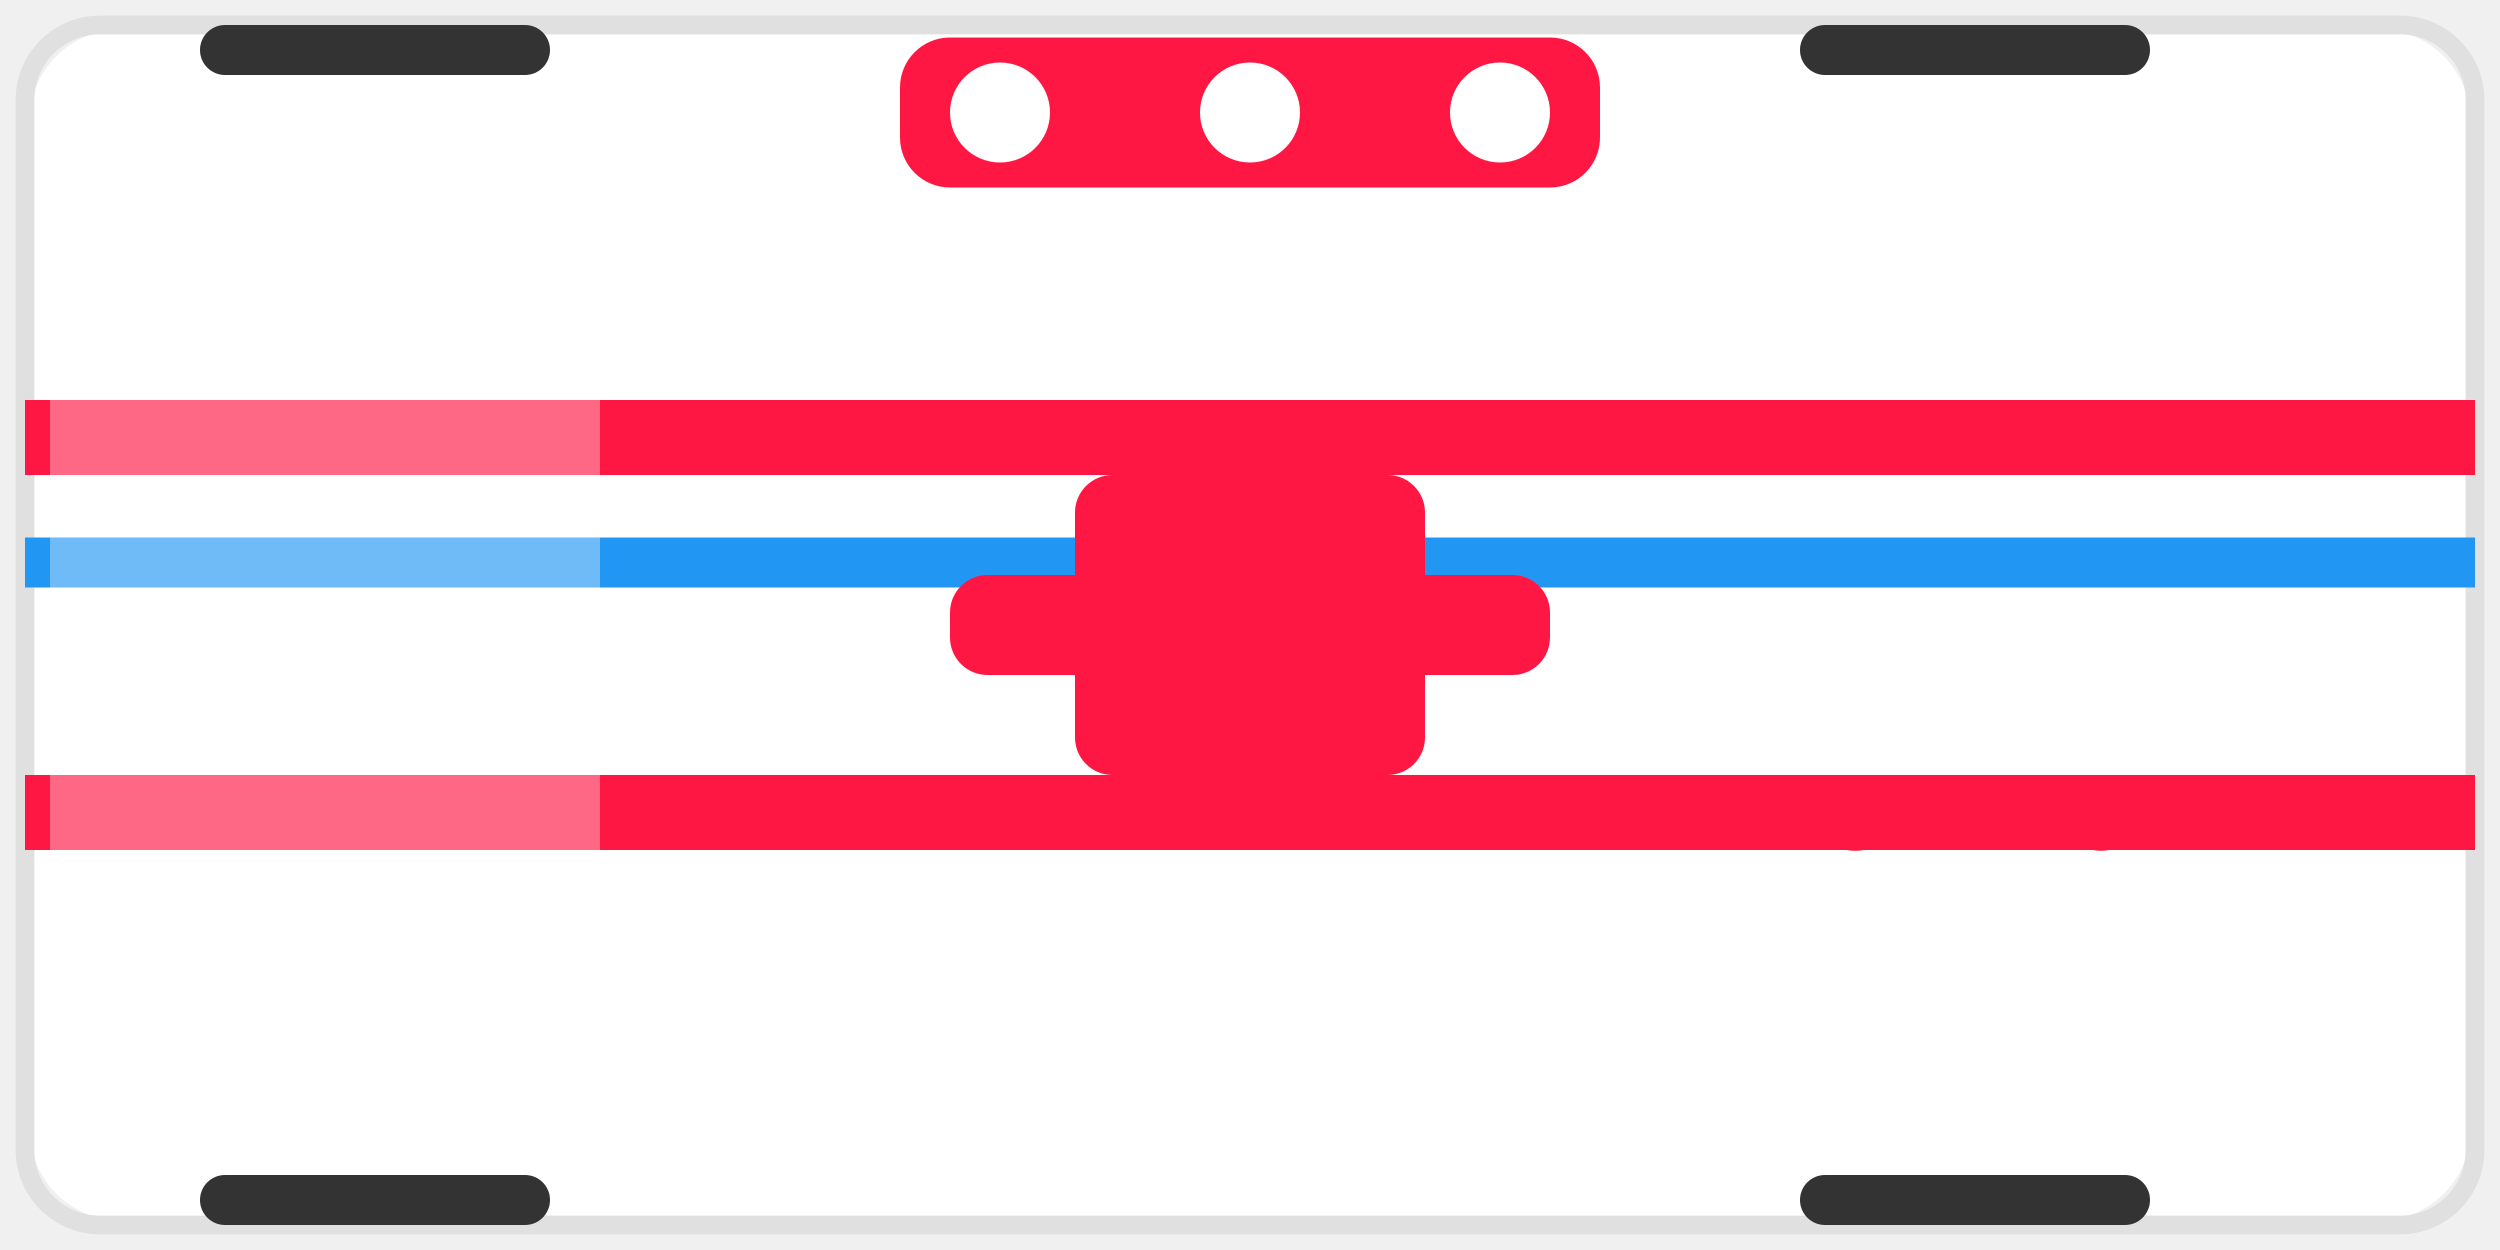
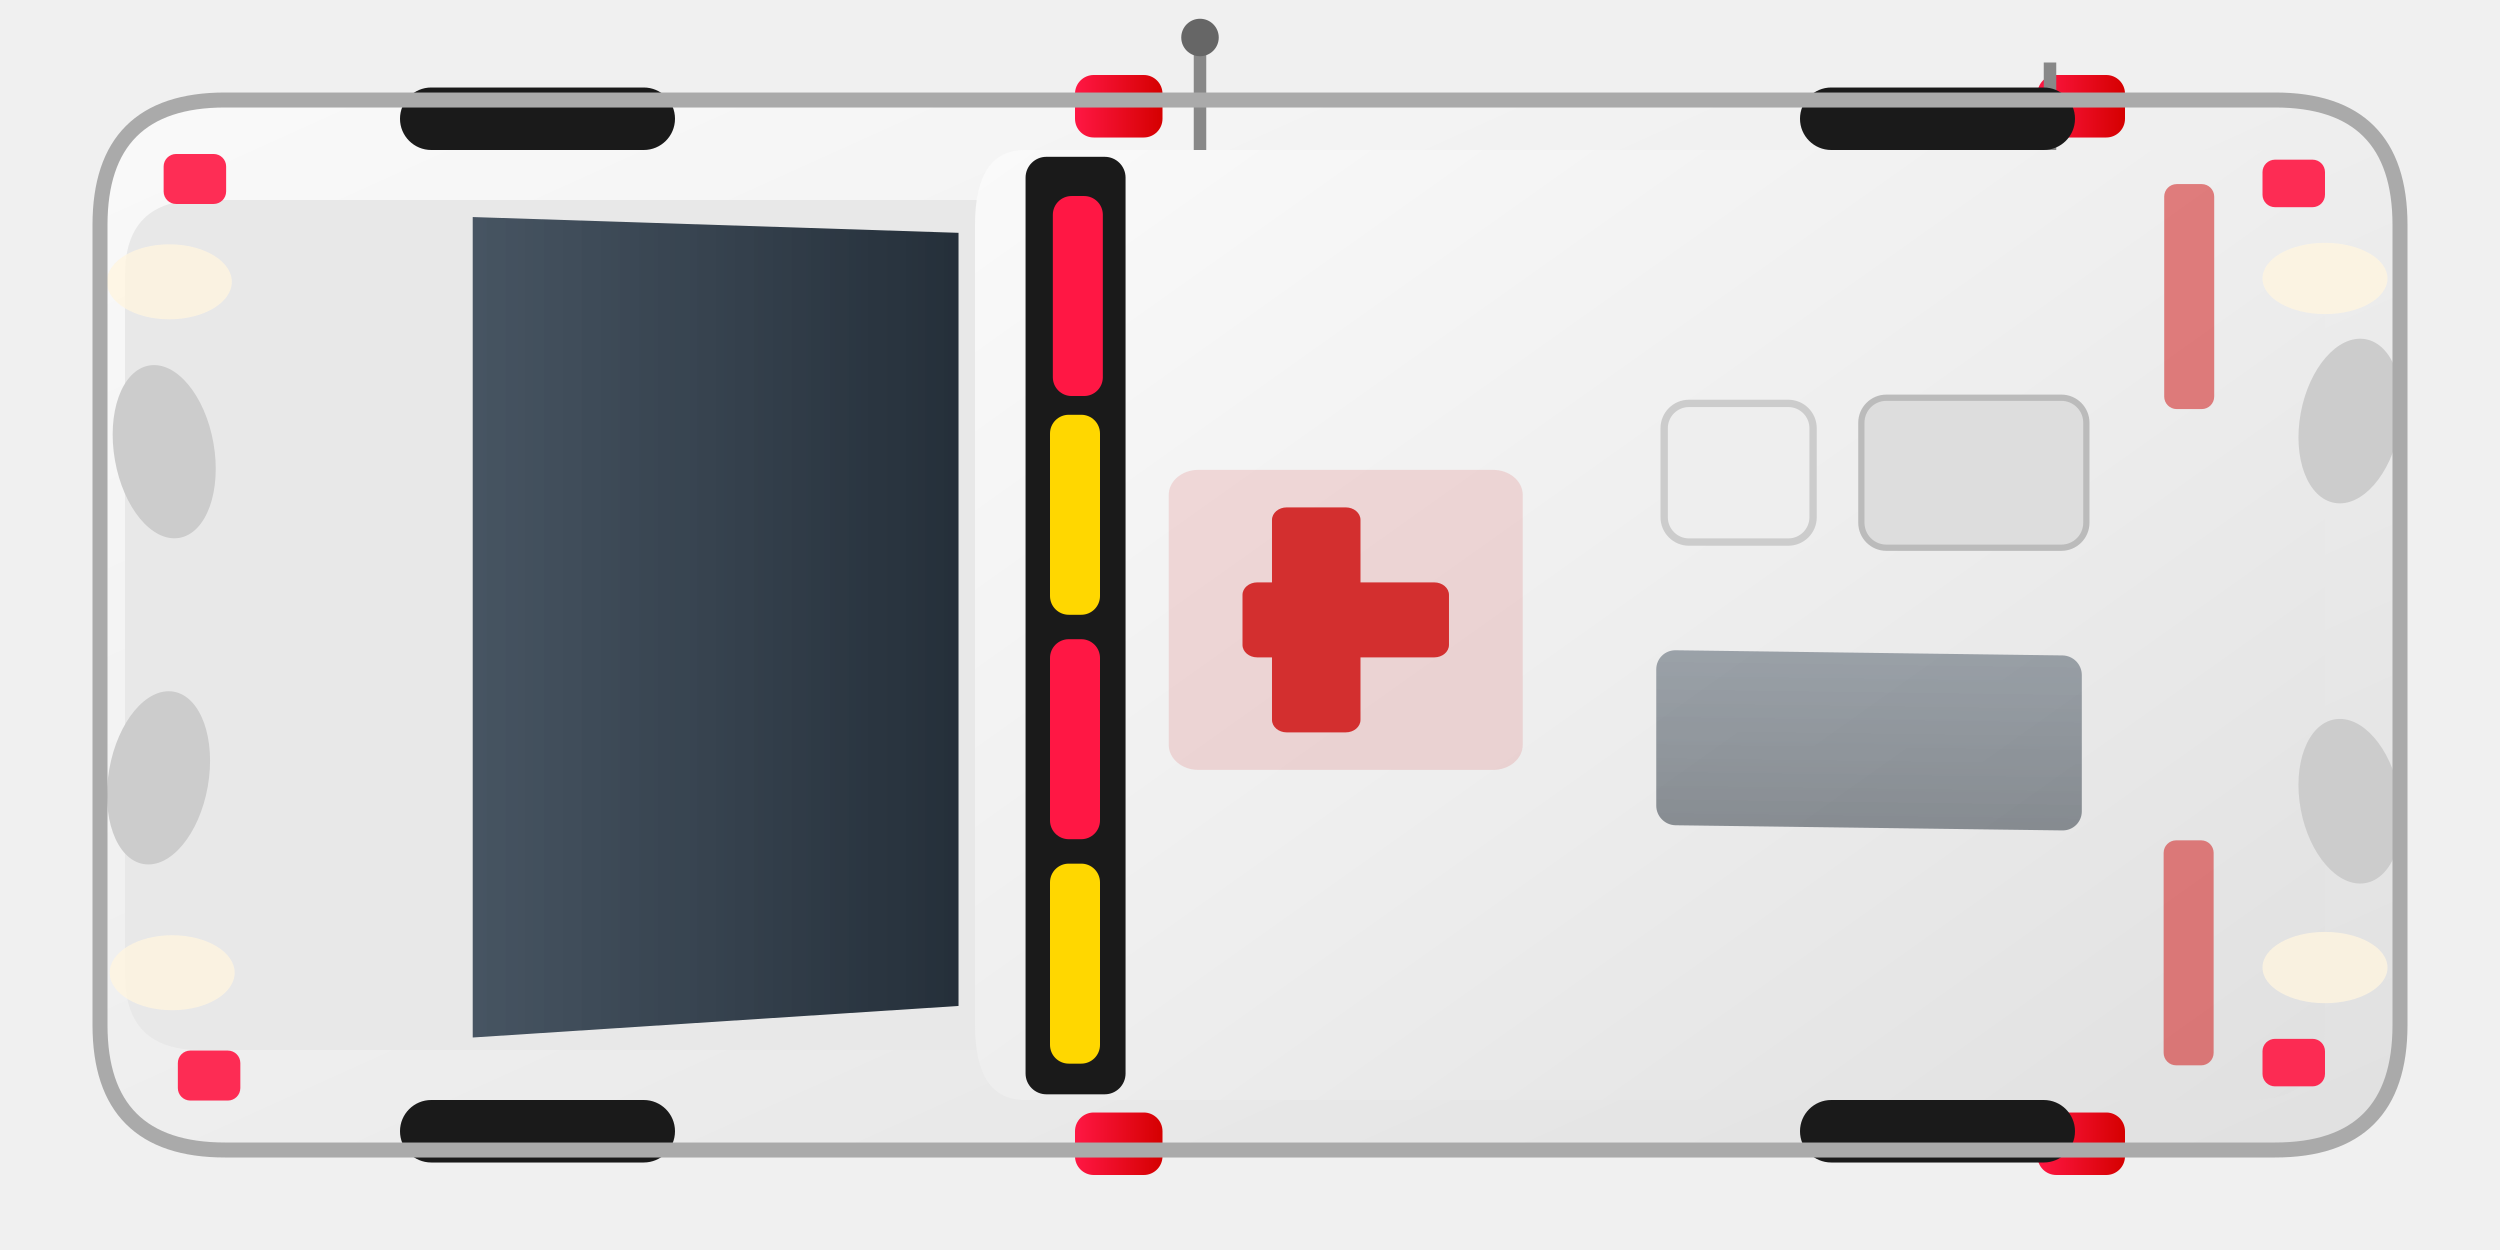
- <svg xmlns="http://www.w3.org/2000/svg" viewBox="0 0 200 100">
-   <path d="M 12,2 L 188,2 Q 198,2 198,12 L 198,88 Q 198,98 188,98 L 12,98 Q 2,98 2,88 L 2,12 Q 2,2 12,2 Z" fill="#FFFFFF" />
-   <rect x="2" y="2" width="196" height="96" rx="6" fill="none" stroke="#E0E0E0" stroke-width="1.5" />
-   <rect x="2" y="32.0" width="196" height="6" fill="#FF1744" />
-   <rect x="2" y="62.0" width="196" height="6" fill="#FF1744" />
-   <rect x="2" y="43.0" width="196" height="4" fill="#2196F3" />
-   <rect x="86" y="38" width="28" height="24" rx="3" fill="#FF1744" />
-   <rect x="76" y="46" width="48" height="8" rx="3" fill="#FF1744" />
-   <rect x="72" y="3" width="56" height="12" rx="4" fill="#FF1744" />
-   <circle cx="80" cy="9" r="4" fill="#FFF" />
-   <circle cx="100" cy="9" r="4" fill="#FFF" />
-   <circle cx="120" cy="9" r="4" fill="#FFF" />
-   <rect x="4" y="25.0" width="44.0" height="50.0" rx="3" fill="rgba(255,255,255,0.35)" />
-   <text x="130" y="68" font-size="7" fill="#FF1744" font-weight="bold" font-family="Arial,sans-serif">AMBULANCE</text>
-   <rect x="16.0" y="2" width="28" height="4" rx="2" fill="#333" />
-   <rect x="16.0" y="94" width="28" height="4" rx="2" fill="#333" />
-   <rect x="144.0" y="2" width="28" height="4" rx="2" fill="#333" />
-   <rect x="144.0" y="94" width="28" height="4" rx="2" fill="#333" />
+ <svg xmlns="http://www.w3.org/2000/svg" xmlns:xlink="http://www.w3.org/1999/xlink" viewBox="0 0 200 100" version="1.1" id="svg38">
+   <defs id="defs7">
+     <linearGradient id="ambWhite" x1="0%" y1="0%" x2="100%" y2="100%">
+       <stop offset="0%" style="stop-color:#FAFAFA" id="stop1" />
+       <stop offset="50%" style="stop-color:#EEEEEE" id="stop2" />
+       <stop offset="100%" style="stop-color:#E0E0E0" id="stop3" />
+     </linearGradient>
+     <linearGradient id="glassGrad" x1="0%" y1="0%" x2="0%" y2="100%">
+       <stop offset="0%" style="stop-color:#2A3A4A;stop-opacity:0.85" id="stop4" />
+       <stop offset="100%" style="stop-color:#1A2530;stop-opacity:0.95" id="stop5" />
+     </linearGradient>
+     <linearGradient id="redLight" x1="0%" y1="0%" x2="100%" y2="0%">
+       <stop offset="0%" style="stop-color:#FF1744" id="stop6" />
+       <stop offset="100%" style="stop-color:#D50000" id="stop7" />
+     </linearGradient>
+     <linearGradient xlink:href="#glassGrad" id="linearGradient38" x1="12.403" y1="35.474" x2="12.403" y2="67.723" gradientTransform="matrix(0,-2.035297,1.20511,0,-4.931819,108.2447)" gradientUnits="userSpaceOnUse" />
+     <linearGradient xlink:href="#glassGrad" id="linearGradient39" x1="79.772" y1="52.65" x2="79.772" y2="70.2" gradientTransform="matrix(1.940093,0,0,0.797724,-22.25405,8.230975)" gradientUnits="userSpaceOnUse" />
+   </defs>
+   <path d="M 18,8 L 182,8 Q 192,8 192,18 L 192,82 Q 192,92 182,92 L 18,92 Q 8,92 8,82 L 8,18 Q 8,8 18,8 Z" fill="url(#ambWhite)" id="path7" />
+   <path d="M 16,16 L 78,16 Q 84,16 84,22 L 84,78 Q 84,84 78,84 L 16,84 Q 10,84 10,78 L 10,22 Q 10,16 16,16 Z" fill="#E8E8E8" id="path8" />
+   <path d="M 37.818,83 V 17.364 l 38.864,1.262 v 61.85 z" fill="url(#glassGrad)" id="path9" style="fill:url(#linearGradient38);stroke-width:1.566" />
+   <path d="M 82,12 L 180,12 Q 186,12 186,18 L 186,82 Q 186,88 180,88 L 82,88 Q 78,88 78,82 L 78,18 Q 78,12 82,12 Z" fill="url(#ambWhite)" id="path10" />
+   <rect x="-87.545" y="82.045" width="75" height="8" rx="1.667" fill="#1a1a1a" id="rect10" transform="rotate(-90)" style="stroke-width:0.913" />
+   <rect x="-31.682" y="84.227" width="16" height="4" rx="1.5" fill="#ff1744" id="rect11" transform="rotate(-90)" />
+   <rect x="-49.182" y="84" width="16" height="4" rx="1.5" fill="#ffd700" id="rect12" transform="rotate(-90)" />
+   <rect x="-67.136" y="84" width="16" height="4" rx="1.5" fill="#ff1744" id="rect13" transform="rotate(-90)" />
+   <rect x="-85.091" y="84" width="16" height="4" rx="1.5" fill="#ffd700" id="rect14" transform="rotate(-90)" />
+   <rect x="86" y="6" width="7" height="5" rx="1.5" fill="url(#redLight)" id="rect15" />
+   <rect x="163" y="6" width="7" height="5" rx="1.5" fill="url(#redLight)" id="rect16" />
+   <rect x="86" y="89" width="7" height="5" rx="1.5" fill="url(#redLight)" id="rect17" />
+   <rect x="163" y="89" width="7" height="5" rx="1.5" fill="url(#redLight)" id="rect18" />
+   <g transform="matrix(0,1,-1.179924,0,107.6591,49.59091)" id="g21">
+     <rect x="-12" y="-12" width="24" height="24" rx="2" fill="#d32f2f" opacity="0.15" id="rect19" />
+     <rect x="-3" y="-7" width="6" height="14" rx="1" fill="#d32f2f" id="rect20" />
+     <rect x="-9" y="-1" width="18" height="6" rx="1" fill="#d32f2f" id="rect21" />
+   </g>
+   <rect x="148.909" y="31.818" width="18" height="12" rx="2" fill="#dddddd" stroke="#bbbbbb" stroke-width="0.5" id="rect22" />
+   <rect x="133.134" y="32.271" width="11.913" height="11.095" rx="1.986" fill="#eeeeee" stroke="#cccccc" stroke-width="0.587" id="rect23" />
+   <line x1="96" y1="12" x2="96" y2="3" stroke="#888" stroke-width="1" id="line23" />
+   <circle cx="96" cy="3" r="1.5" fill="#666" id="circle23" />
+   <line x1="164" y1="12" x2="164" y2="5" stroke="#888" stroke-width="1" id="line24" />
+   <rect x="132.512" y="50.231" width="34.048" height="14" rx="1.548" fill="url(#glassGrad)" opacity="0.5" id="rect24" style="fill:url(#linearGradient39);stroke-width:1.244" transform="matrix(0.9999109,0.01334995,0,1,0,0)" />
+   <ellipse cx="6.662" cy="37.868" rx="4" ry="7" fill="#cccccc" transform="rotate(-10)" id="ellipse24" />
+   <ellipse cx="191.019" cy="2.146" rx="3.994" ry="6.664" fill="#cccccc" transform="matrix(0.9862454,0.1652877,-0.182404,0.9832237,0,0)" id="ellipse25" style="stroke-width:0.975" />
+   <ellipse cx="23.295" cy="59.08" rx="4" ry="7" fill="#cccccc" transform="rotate(10)" id="ellipse26" />
+   <ellipse cx="173.18" cy="94.305" rx="3.994" ry="6.664" fill="#cccccc" transform="matrix(0.9862454,-0.1652877,0.182404,0.9832237,0,0)" id="ellipse27" style="stroke-width:0.975" />
+   <rect x="173.136" y="14.727" width="4" height="18" rx="1" fill="#d32f2f" opacity="0.6" id="rect27" />
+   <rect x="173.091" y="67.227" width="4" height="18" rx="1" fill="#d32f2f" opacity="0.6" id="rect28" />
+   <ellipse cx="13.545" cy="22.545" rx="5" ry="3" fill="#fff5e0" opacity="0.8" id="ellipse28" />
+   <ellipse cx="186" cy="22.277" rx="5" ry="2.851" fill="#fff5e0" opacity="0.8" id="ellipse29" style="stroke-width:0.975" />
+   <ellipse cx="13.773" cy="77.818" rx="5" ry="3" fill="#fff5e0" opacity="0.8" id="ellipse30" />
+   <ellipse cx="186" cy="77.404" rx="5" ry="2.851" fill="#fff5e0" opacity="0.8" id="ellipse31" style="stroke-width:0.975" />
+   <rect x="14.227" y="84.045" width="5" height="4" rx="1" fill="#ff1744" opacity="0.9" id="rect31" />
+   <rect x="181" y="83.107" width="5" height="3.802" rx="1" fill="#ff1744" opacity="0.9" id="rect32" style="stroke-width:0.975" />
+   <rect x="13.091" y="12.318" width="5" height="4" rx="1" fill="#ff1744" opacity="0.9" id="rect33" />
+   <rect x="181" y="12.773" width="5" height="3.802" rx="1" fill="#ff1744" opacity="0.9" id="rect34" style="stroke-width:0.975" />
+   <rect x="144" y="7" width="22" height="5" rx="2.5" fill="#1A1A1A" id="rect35" />
+   <rect x="144" y="88" width="22" height="5" rx="2.5" fill="#1A1A1A" id="rect36" />
+   <rect x="32" y="7" width="22" height="5" rx="2.5" fill="#1A1A1A" id="rect37" />
+   <rect x="32" y="88" width="22" height="5" rx="2.5" fill="#1A1A1A" id="rect38" />
+   <path d="M 18,8 L 182,8 Q 192,8 192,18 L 192,82 Q 192,92 182,92 L 18,92 Q 8,92 8,82 L 8,18 Q 8,8 18,8 Z" fill="none" stroke="#AAA" stroke-width="1.2" id="path38" />
</svg>
